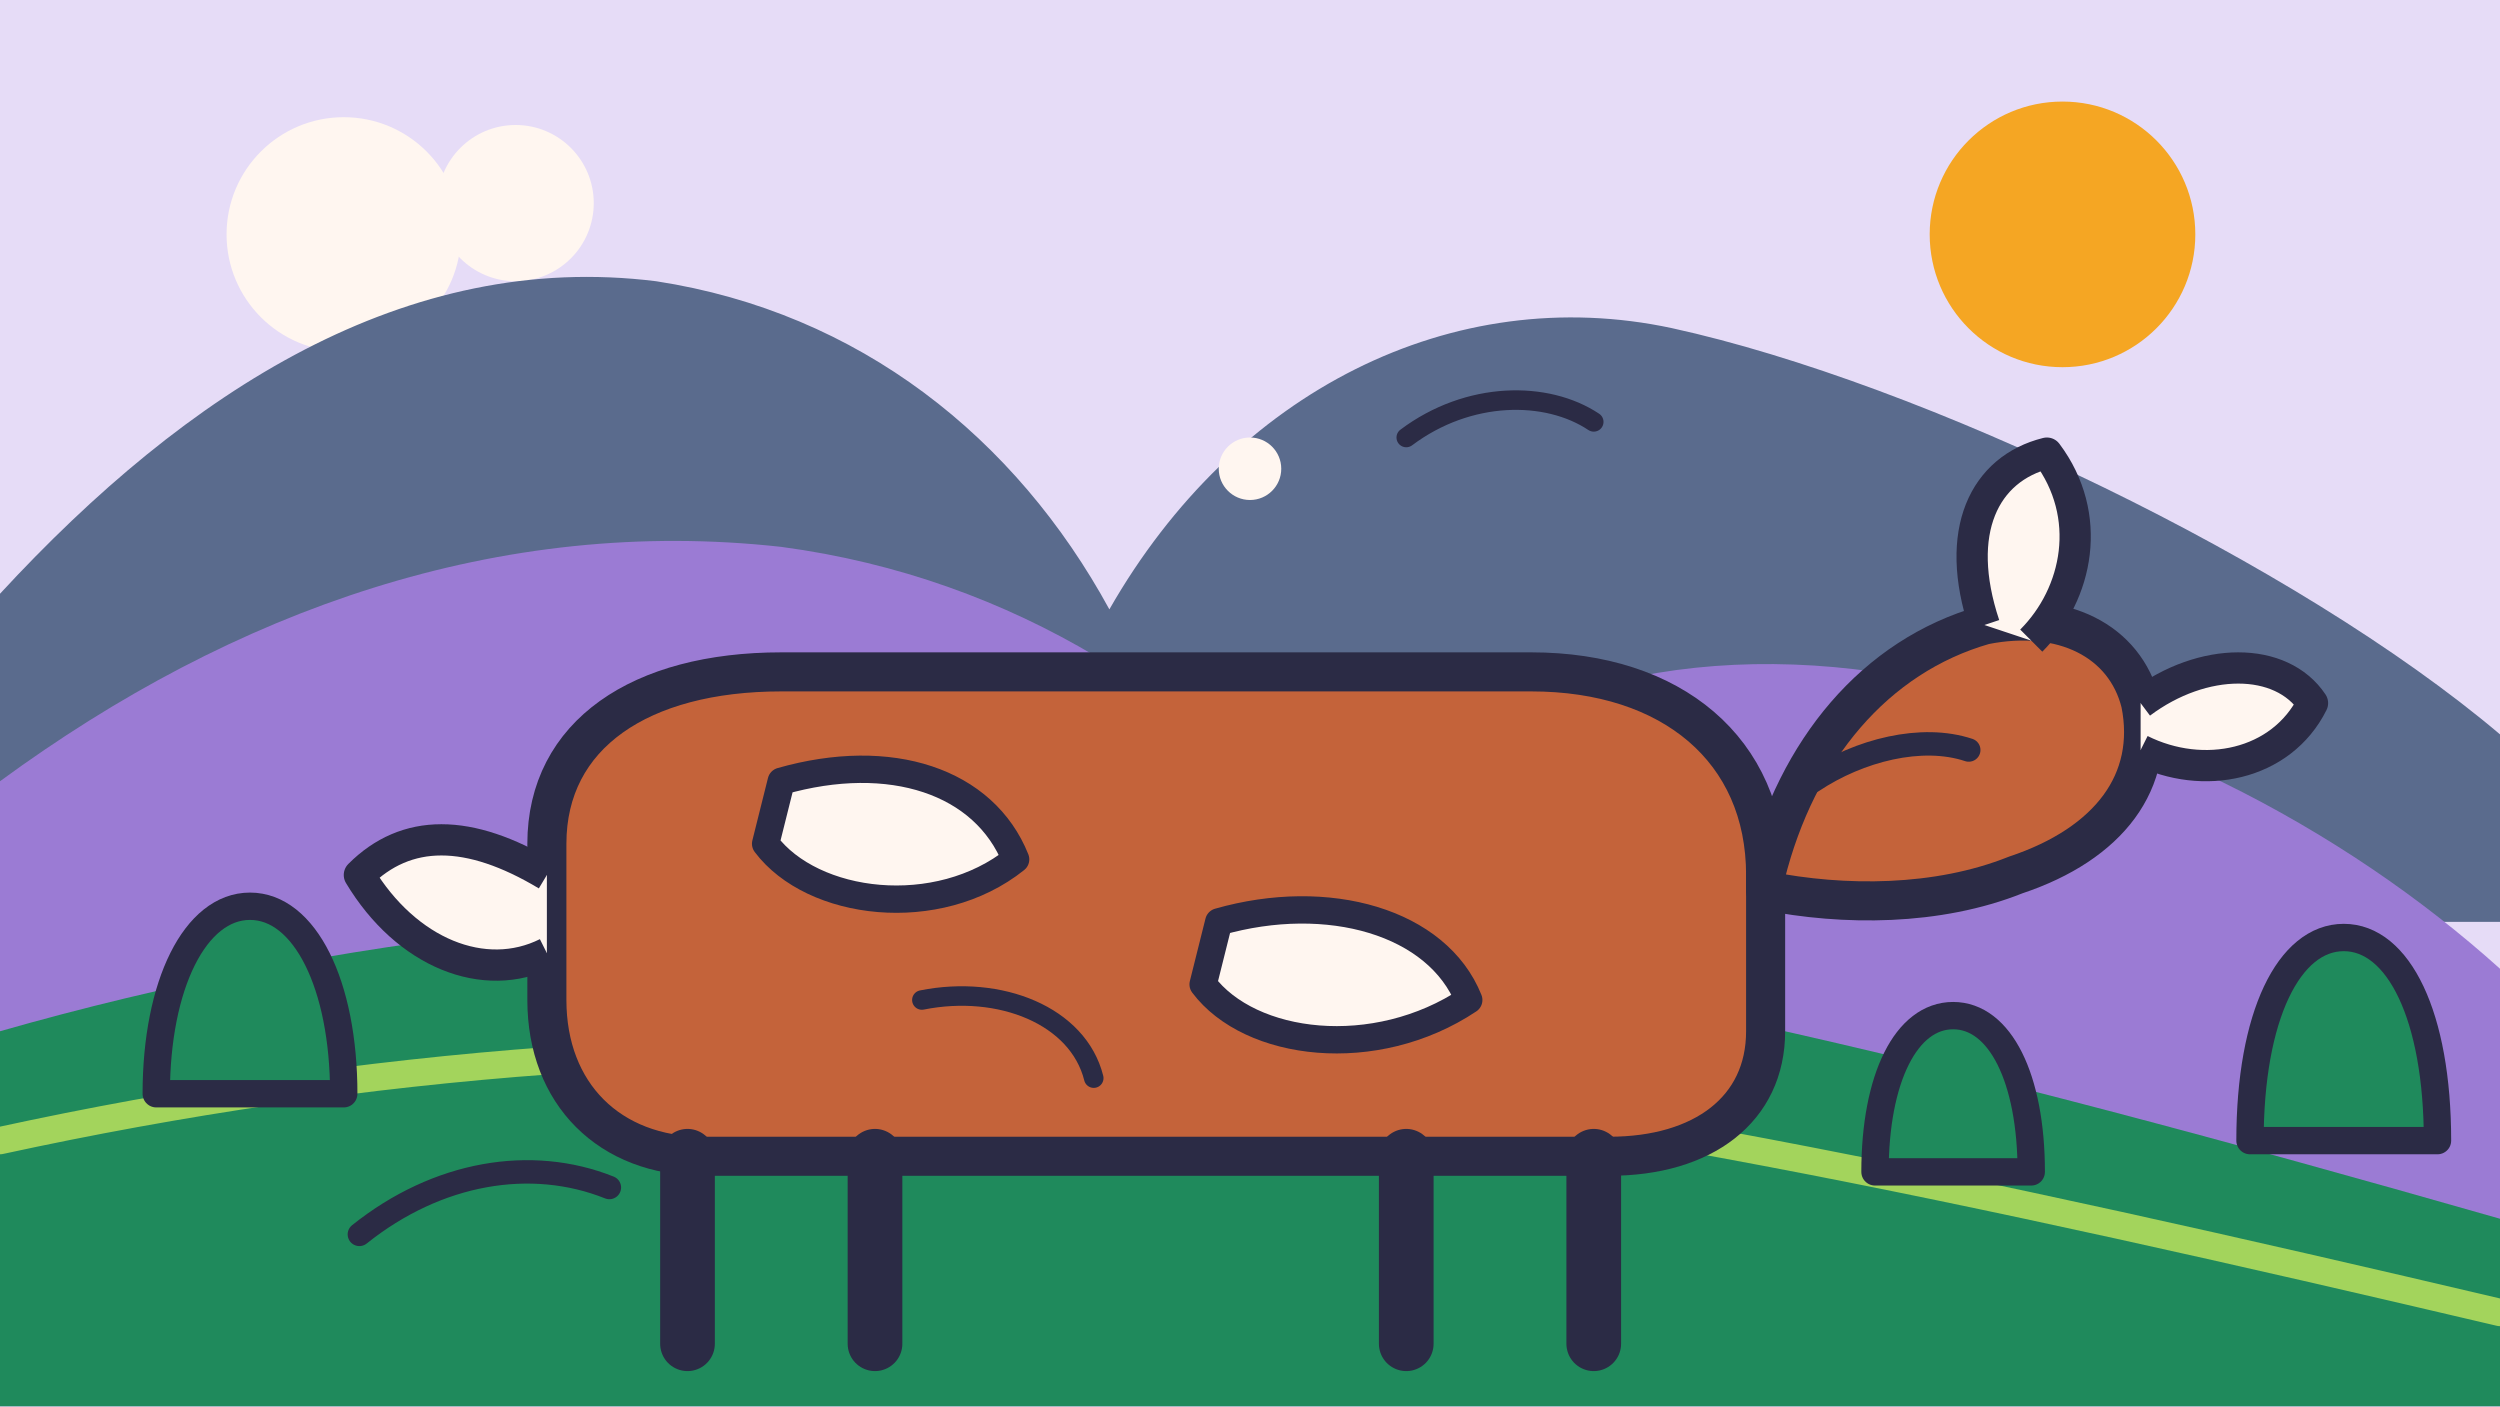
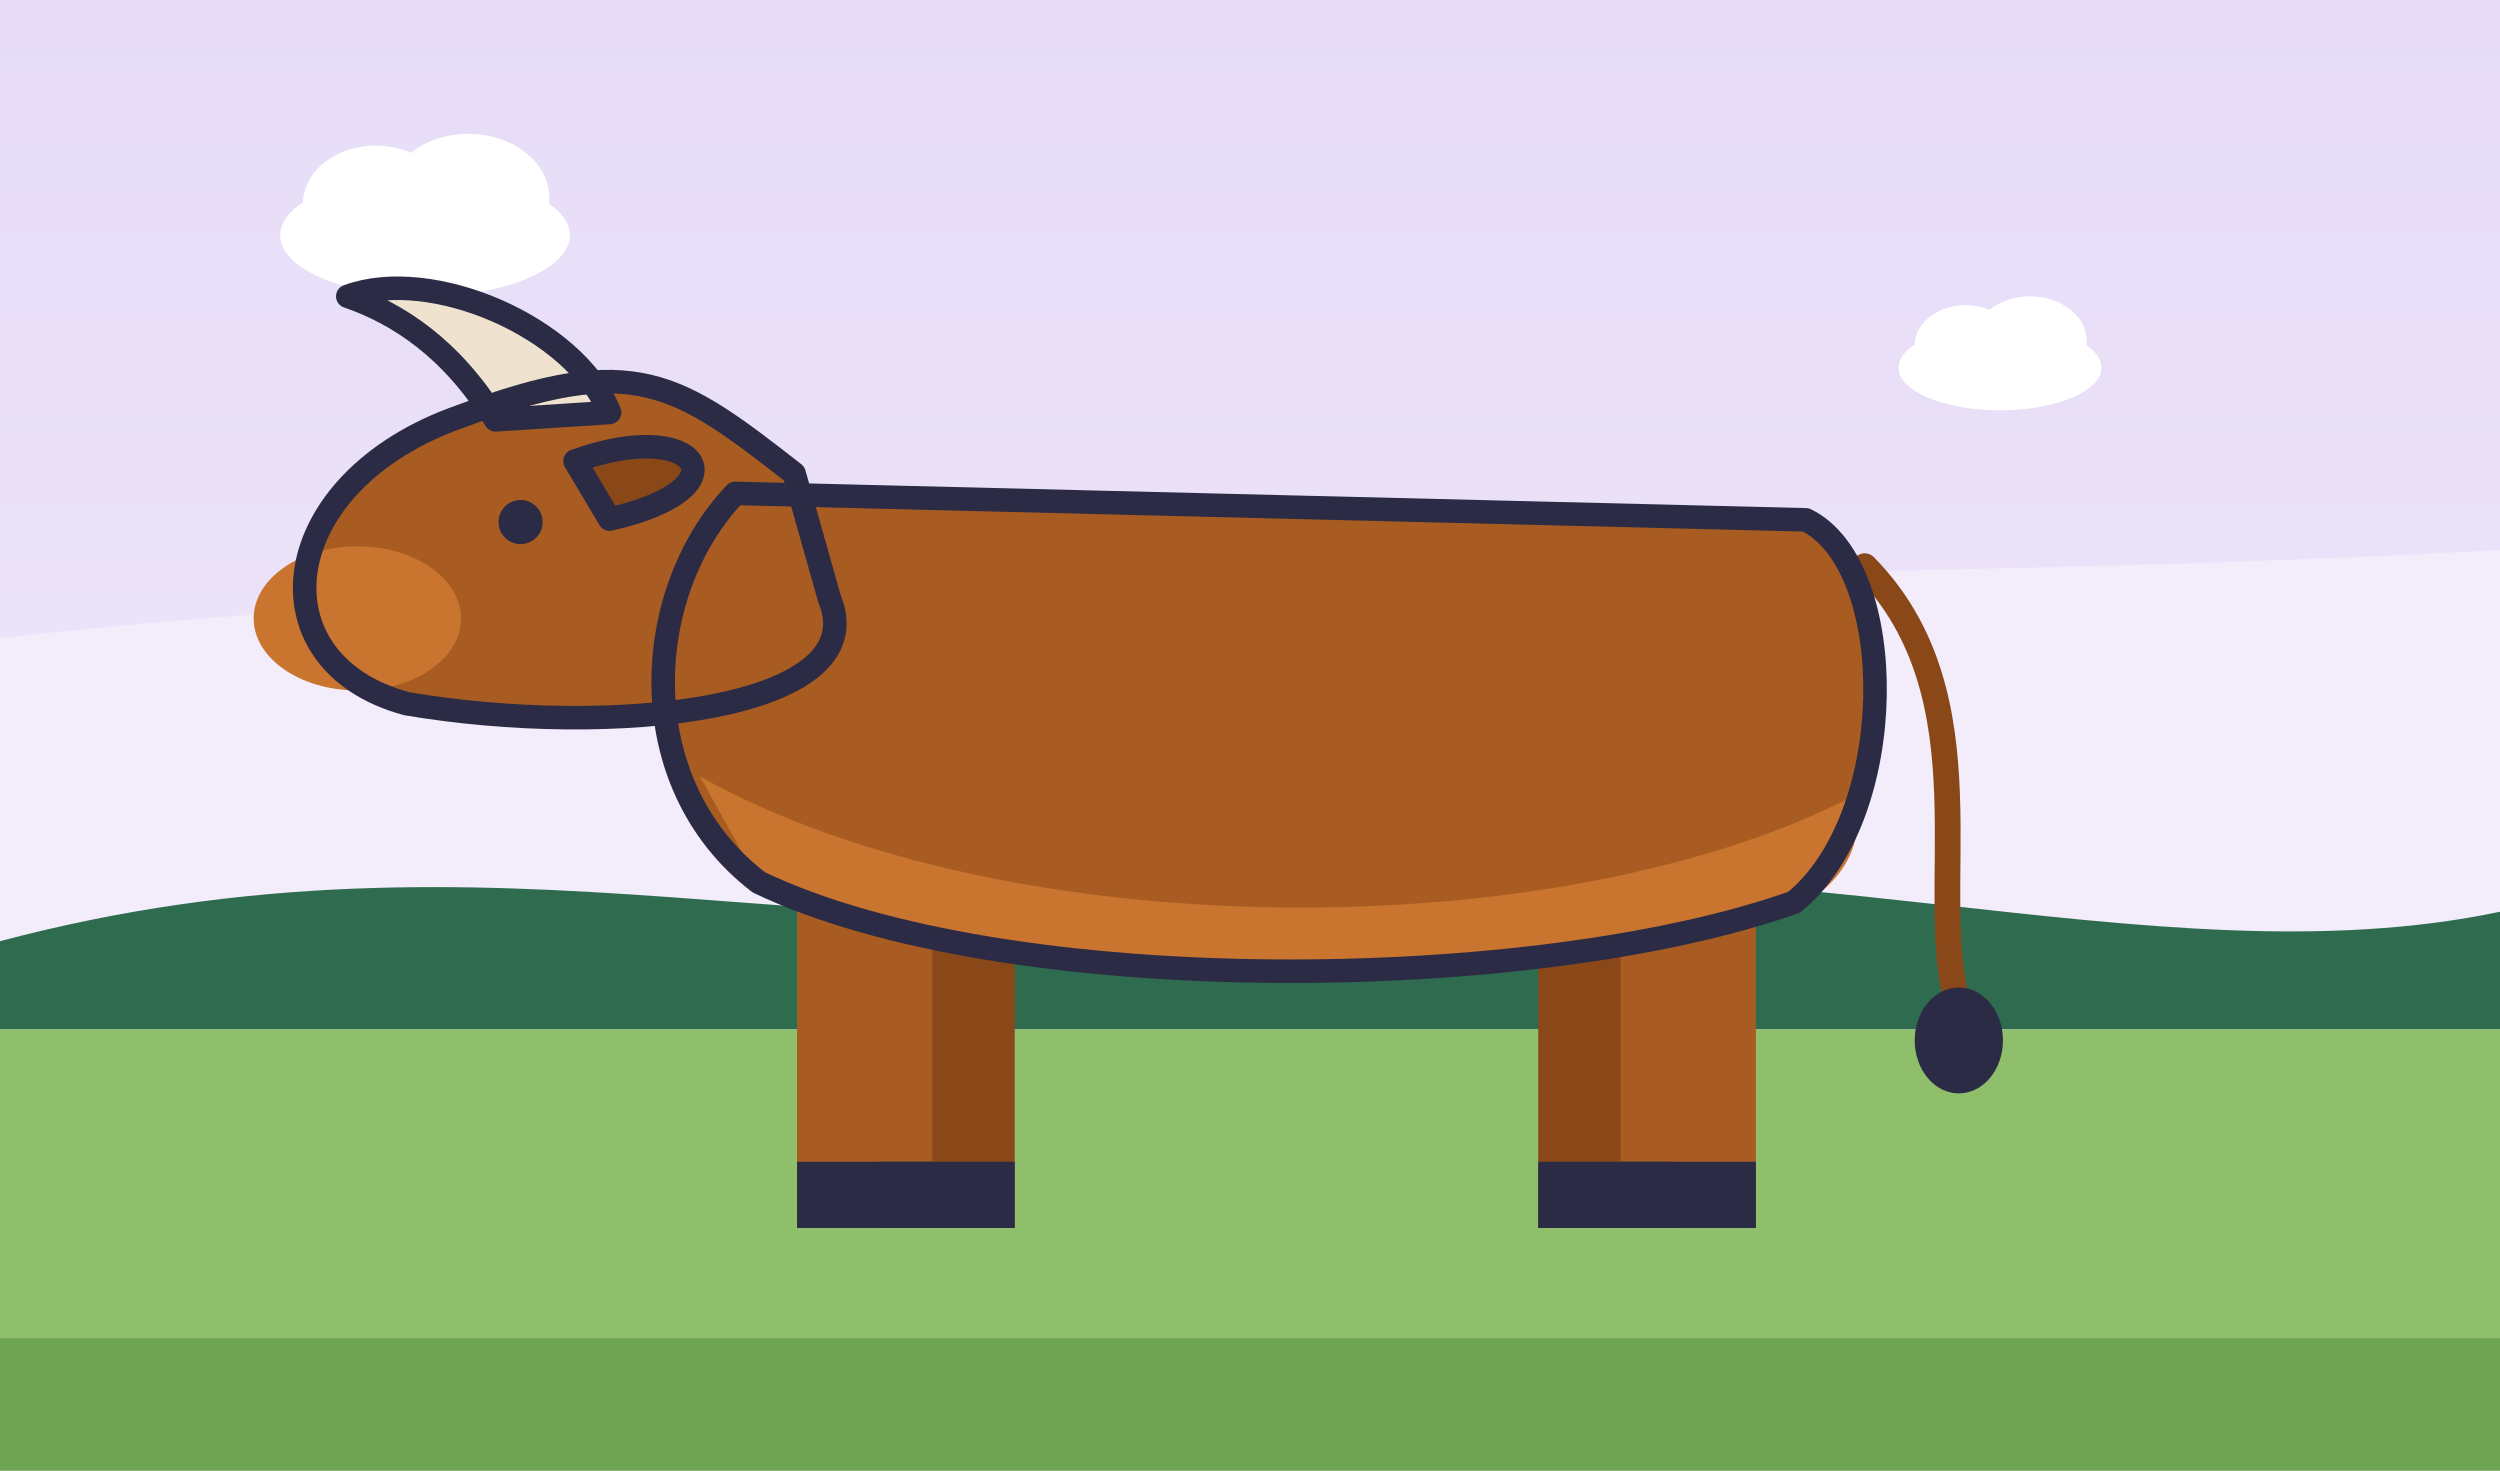
- <svg xmlns="http://www.w3.org/2000/svg" viewBox="0 0 320 180" width="320" height="180" role="img" aria-label="홍성 한우" data-landmark="hongjueupseong-walled-town">
-   <rect x="0" y="0" width="320" height="180" fill="#E6DCF7" />
-   <circle cx="264" cy="30" r="17" fill="#F5A623" />
-   <circle cx="44" cy="30" r="15" fill="#FFF6F0" />
-   <circle cx="66" cy="26" r="10" fill="#FFF6F0" />
-   <path d="M0 76C24 50 52 32 84 36C110 40 130 56 142 78C158 50 186 36 214 42C246 49 294 72 320 94V118H0Z" fill="#5A6B8D" />
-   <path d="M0 100C30 78 64 66 100 70C130 74 154 90 170 110C186 90 212 82 240 86C272 91 300 106 320 124V180H0Z" fill="#9B7BD4" />
-   <path d="M0 132C42 120 90 114 140 118C194 122 250 136 320 156V180H0Z" fill="#1F8A5C" />
-   <path d="M0 146C46 136 94 132 144 136C196 140 252 152 320 168" stroke="#A3D45C" stroke-width="3.5" fill="none" stroke-linecap="round" />
-   <path d="M20 140C20 126 25 116 32 116C39 116 44 126 44 140Z" fill="#1F8A5C" stroke="#2B2B45" stroke-width="3.5" stroke-linejoin="round" />
-   <path d="M288 146C288 130 293 120 300 120C307 120 312 130 312 146Z" fill="#1F8A5C" stroke="#2B2B45" stroke-width="3.5" stroke-linejoin="round" />
-   <path d="M70 108C70 94 82 86 100 86H196C214 86 226 96 226 112V132C226 142 218 148 206 148H90C78 148 70 140 70 128Z" fill="#C4633A" stroke="#2B2B45" stroke-width="5" stroke-linejoin="round" />
-   <path d="M226 112C230 96 240 84 254 80C264 78 272 82 274 90C276 100 270 108 258 112C248 116 236 116 226 114Z" fill="#C4633A" stroke="#2B2B45" stroke-width="5" stroke-linejoin="round" />
-   <path d="M254 80C250 68 254 60 262 58C268 66 266 76 260 82" fill="#FFF6F0" stroke="#2B2B45" stroke-width="4" stroke-linejoin="round" />
-   <path d="M274 90C282 84 292 84 296 90C292 98 282 100 274 96" fill="#FFF6F0" stroke="#2B2B45" stroke-width="4" stroke-linejoin="round" />
-   <path d="M232 100C238 96 246 94 252 96" stroke="#2B2B45" stroke-width="3" fill="none" stroke-linecap="round" />
-   <path d="M88 148V172M112 148V172M180 148V172M204 148V172" stroke="#2B2B45" stroke-width="7" fill="none" stroke-linecap="round" />
-   <path d="M70 112C60 106 52 106 46 112C52 122 62 126 70 122" fill="#FFF6F0" stroke="#2B2B45" stroke-width="4" stroke-linejoin="round" />
-   <path d="M100 100C114 96 126 100 130 110C120 118 104 116 98 108Z" fill="#FFF6F0" stroke="#2B2B45" stroke-width="3.5" stroke-linejoin="round" />
-   <path d="M156 118C170 114 184 118 188 128C176 136 160 134 154 126Z" fill="#FFF6F0" stroke="#2B2B45" stroke-width="3.5" stroke-linejoin="round" />
-   <path d="M118 128C128 126 138 130 140 138" stroke="#2B2B45" stroke-width="2.5" fill="none" stroke-linecap="round" />
-   <path d="M46 158C56 150 68 148 78 152" stroke="#2B2B45" stroke-width="3" fill="none" stroke-linecap="round" />
-   <path d="M240 150C240 138 244 130 250 130C256 130 260 138 260 150Z" fill="#1F8A5C" stroke="#2B2B45" stroke-width="3.5" stroke-linejoin="round" />
-   <circle cx="160" cy="60" r="4" fill="#FFF6F0" />
-   <path d="M180 56C188 50 198 50 204 54" stroke="#2B2B45" stroke-width="2.5" fill="none" stroke-linecap="round" />
+ <svg xmlns="http://www.w3.org/2000/svg" viewBox="0 0 340 200" width="340" height="200" role="img" aria-label="홍성 한우" data-landmark="hongjueupseong-walled-town">
+   <defs>
+     <linearGradient id="sky" x1="0" y1="0" x2="0" y2="1">
+       <stop offset="0" stop-color="#E6DCF7" />
+       <stop offset="1" stop-color="#F2ECFB" />
+     </linearGradient>
+   </defs>
+   <rect width="340" height="200" fill="url(#sky)" />
+   <path d="M0,86.8 C95.2,75.8 231.2,80.8 340,74.8 L340,140.0 L0,140.0 Z" fill="#F2ECFB" opacity="1" />
+   <g fill="#FFFFFF">
+     <ellipse cx="57.8" cy="32.0" rx="19.7" ry="8.3" />
+     <ellipse cx="51.1" cy="27.7" rx="9.9" ry="7.9" />
+     <ellipse cx="63.7" cy="26.9" rx="11.0" ry="8.7" />
+   </g>
+   <g fill="#FFFFFF">
+     <ellipse cx="272.0" cy="50.0" rx="13.8" ry="5.8" />
+     <ellipse cx="267.3" cy="47.0" rx="6.9" ry="5.5" />
+     <ellipse cx="276.1" cy="46.4" rx="7.7" ry="6.1" />
+   </g>
+   <path d="M0,128.0 C68.0,110.0 115.6,132.0 176.8,122.0 C238.0,112.0 292.4,134.0 340,124.0 L340,140.0 L0,140.0 Z" fill="#2E6B4F" />
+   <rect y="140.0" width="340" height="60.0" fill="#8FBF6A" />
+   <rect y="182.0" width="340" height="18.0" fill="#6FA455" />
+   <rect x="119.6" y="120.0" width="18.4" height="47.0" fill="#8A4818" />
+   <rect x="209.2" y="120.0" width="18.4" height="47.0" fill="#8A4818" />
+   <rect x="108.4" y="120.0" width="18.4" height="47.0" fill="#A85C22" />
+   <rect x="220.4" y="120.0" width="18.4" height="47.0" fill="#A85C22" />
+   <rect x="108.4" y="158.0" width="18.4" height="9.0" fill="#2B2B45" />
+   <rect x="119.6" y="158.0" width="18.4" height="9.0" fill="#2B2B45" />
+   <rect x="209.2" y="158.0" width="18.4" height="9.0" fill="#2B2B45" />
+   <rect x="220.4" y="158.0" width="18.4" height="9.0" fill="#2B2B45" />
+   <path d="M100.0,67.1 L245.6,70.7 C258.4,77.0 258.4,111.0 244.0,122.7 C208.8,135.2 136.8,136.1 103.2,120.0 C85.6,106.5 87.2,80.5 100.0,67.1 Z" fill="#A85C22" />
+   <path d="M95.2,105.6 C136.8,128.9 212.0,128.9 252.0,108.3 C255.2,118.2 244.0,124.4 244.0,122.7 C208.8,135.2 136.8,136.1 103.2,120.0 Z" fill="#C9752F" />
+   <path d="M108.0,64.4 C92.0,51.9 86.2,47.8 62.7,56.6 C37.2,65.5 34.5,90.1 55.3,95.7 C82.9,100.4 119.2,96.7 112.8,81.4 Z" fill="#A85C22" />
+   <ellipse cx="48.6" cy="84.1" rx="14.1" ry="9.8" fill="#C9752F" />
+   <circle cx="70.8" cy="71.0" r="3.0" fill="#2B2B45" />
+   <path d="M78.2,62.7 C95.0,56.6 101.7,66.4 82.9,70.6 Z" fill="#8A4818" />
+   <path d="M67.4,57.1 C61.4,47.3 54.0,42.6 47.3,40.3 C58.7,36.1 78.2,44.5 82.9,56.1 Z" fill="#EFE3D0" />
+   <path d="M253.6,77.0 C271.2,94.9 261.6,121.8 266.4,137.0" fill="none" stroke="#8A4818" stroke-width="3.5" stroke-linecap="round" />
+   <ellipse cx="266.4" cy="141.5" rx="6.0" ry="7.2" fill="#2B2B45" />
+   <g fill="none" stroke="#2B2B45" stroke-width="3.2" stroke-linejoin="round" stroke-linecap="round">
+     <path d="M108.0,64.4 C92.0,51.9 86.2,47.8 62.7,56.6 C37.2,65.5 34.5,90.1 55.3,95.7 C82.9,100.4 119.2,96.7 112.8,81.4 Z" />
+     <path d="M100.0,67.1 L245.6,70.7 C258.4,77.0 258.4,111.0 244.0,122.7 C208.8,135.2 136.8,136.1 103.2,120.0 C85.6,106.5 87.2,80.5 100.0,67.1 Z" />
+     <path d="M78.2,62.7 C95.0,56.6 101.7,66.4 82.9,70.6 Z" />
+     <path d="M67.4,57.1 C61.4,47.3 54.0,42.6 47.3,40.3 C58.7,36.1 78.2,44.5 82.9,56.1 Z" />
+   </g>
</svg>
